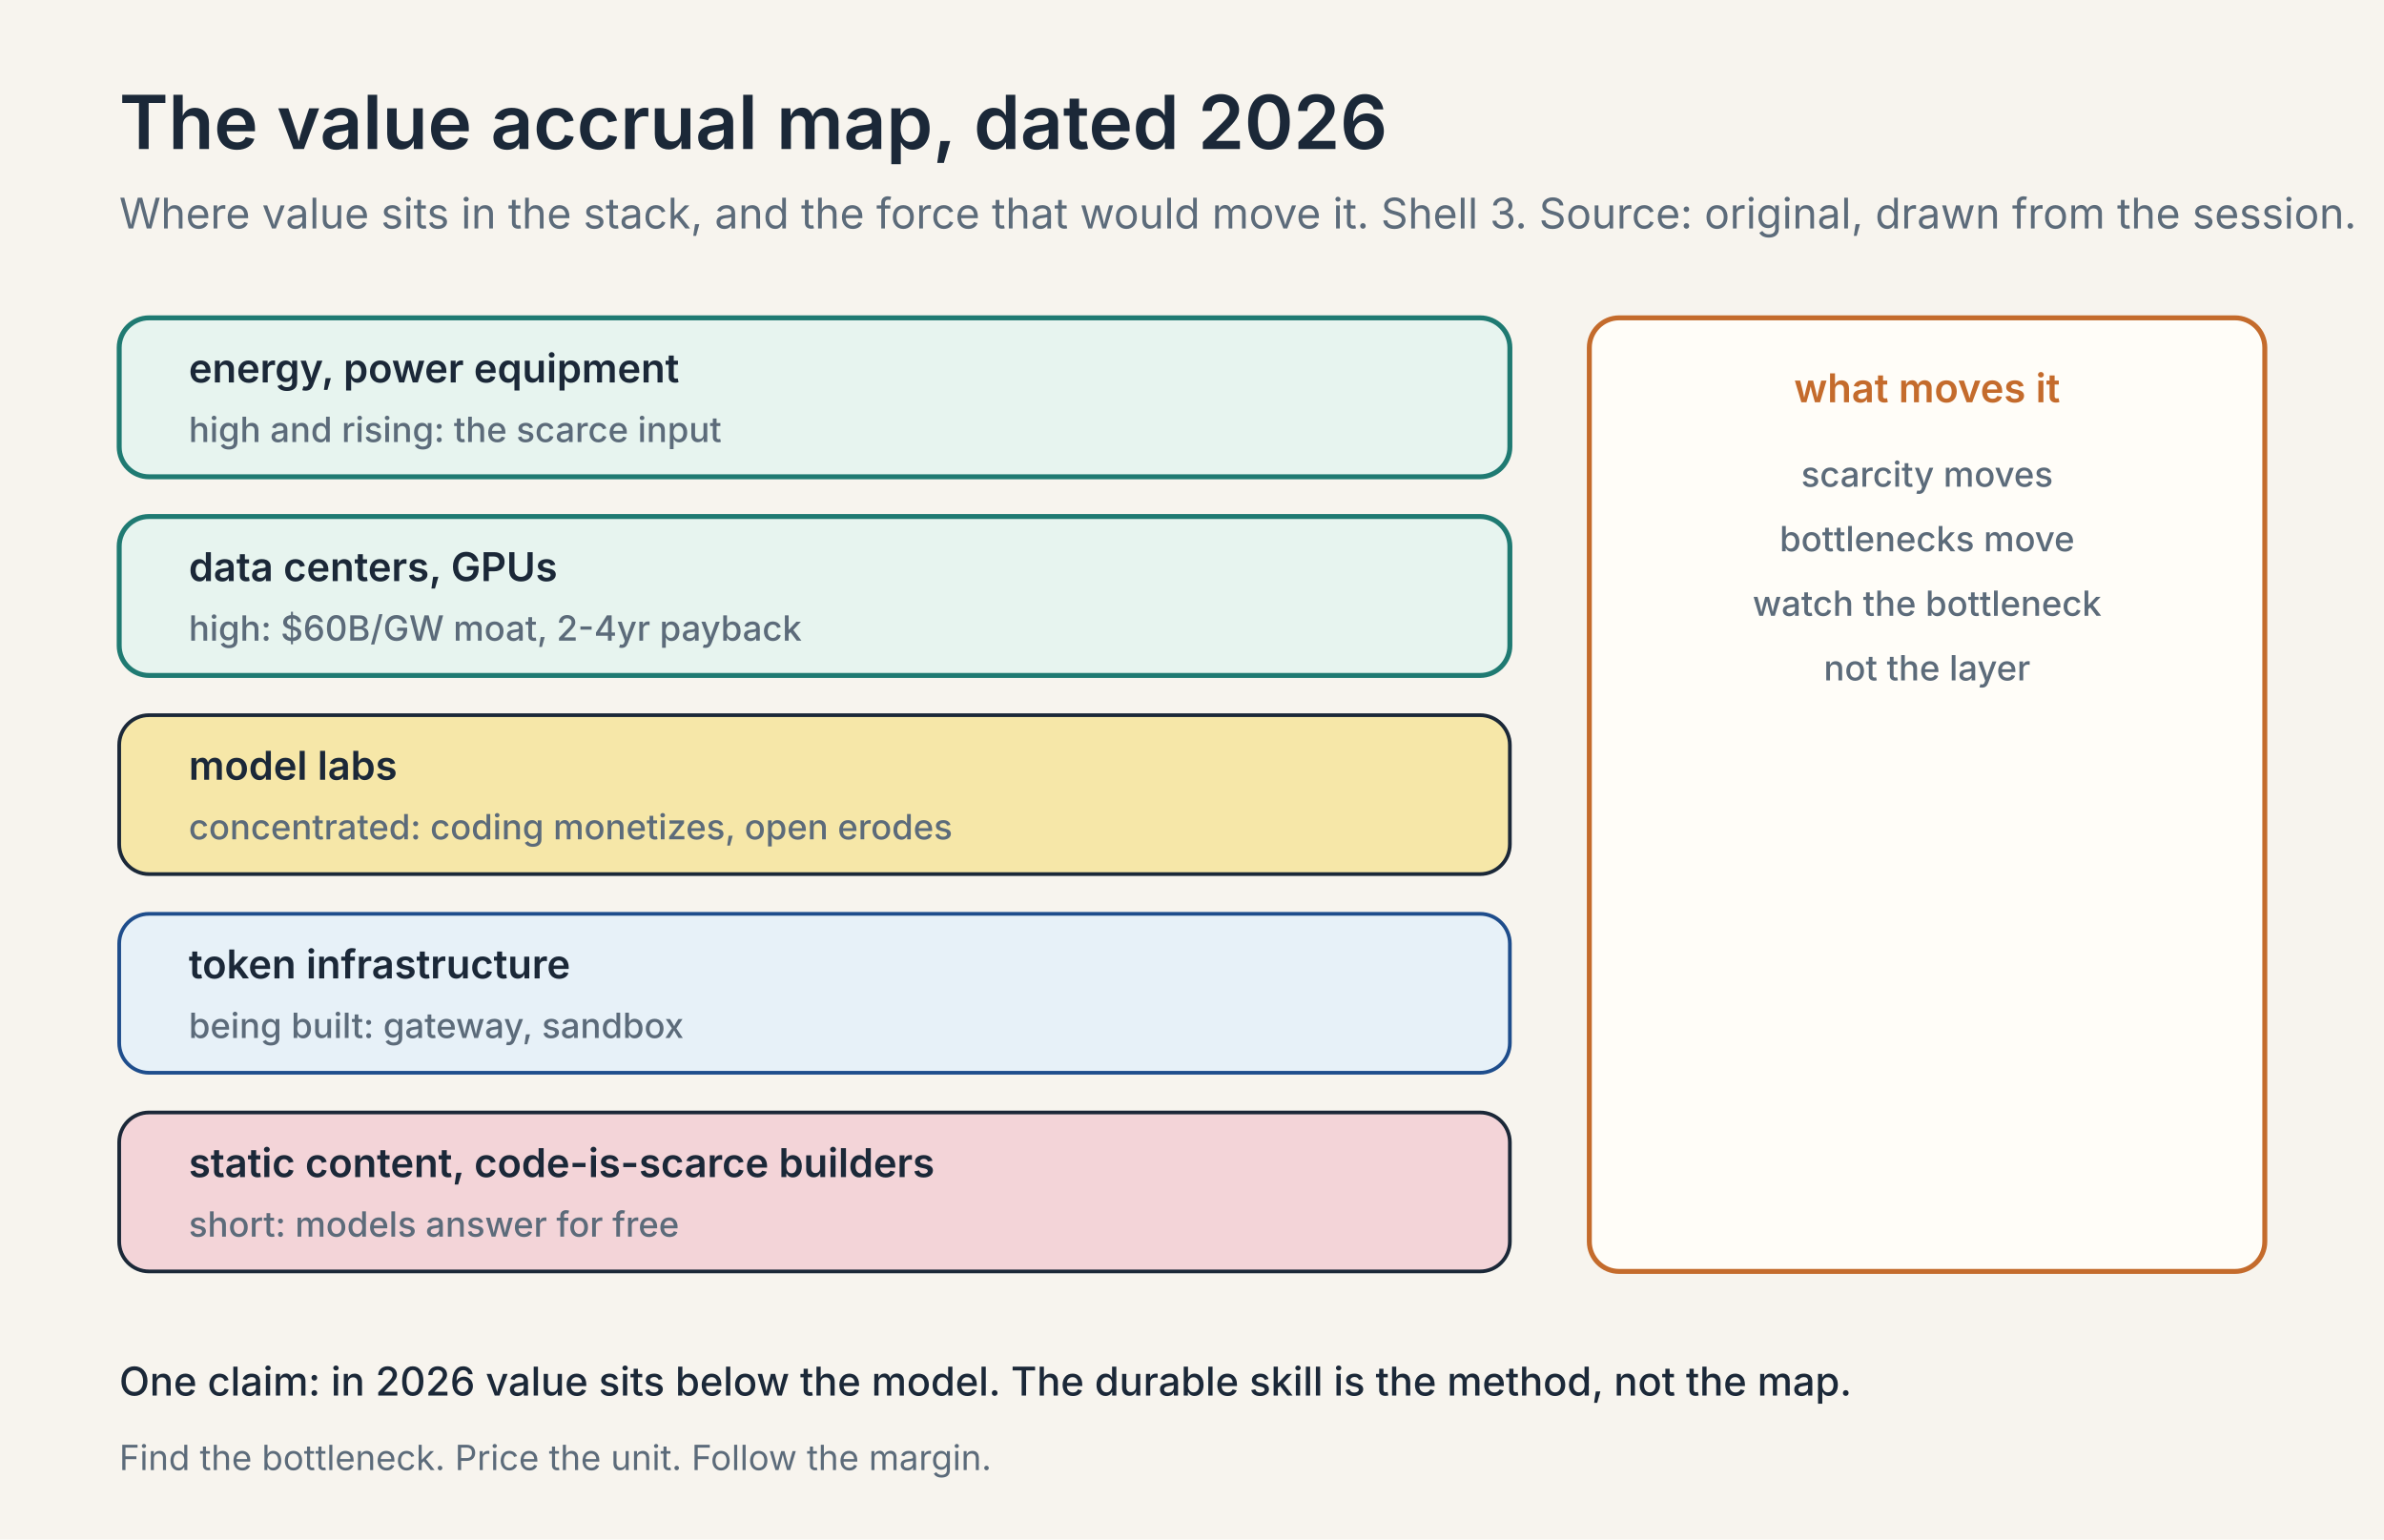
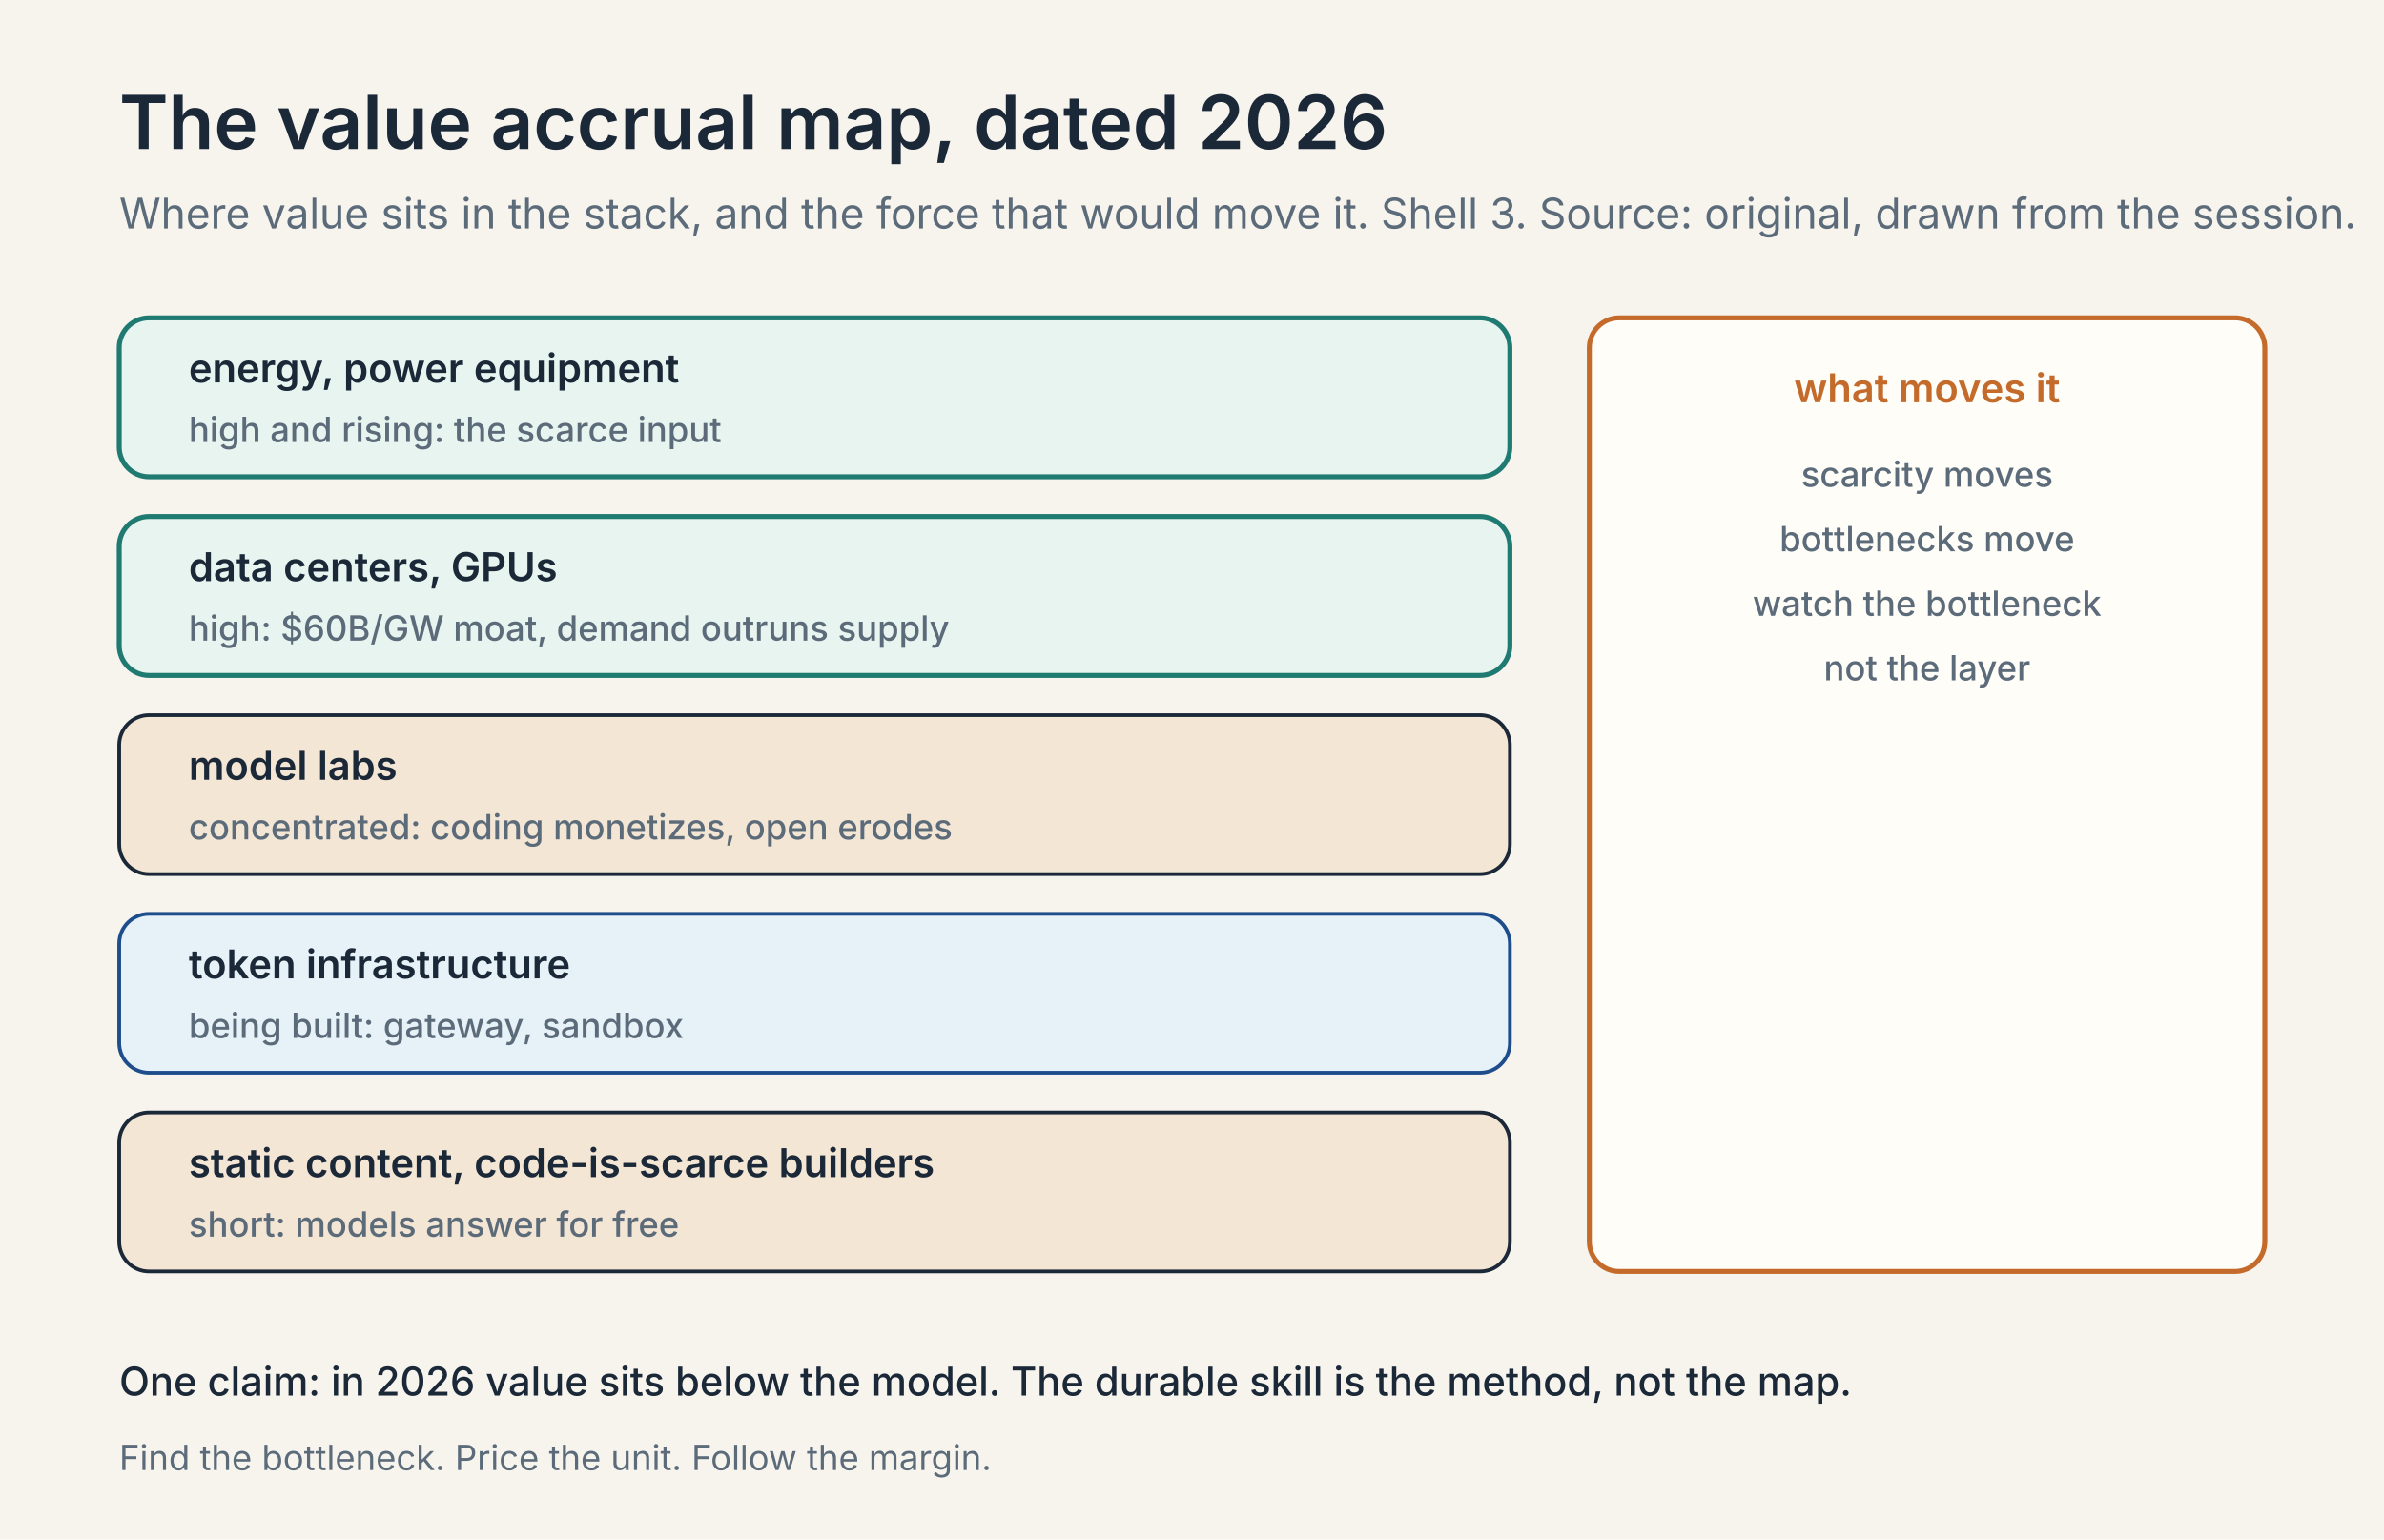
- <svg xmlns="http://www.w3.org/2000/svg" width="960" height="620" viewBox="0 0 960 620" font-family="Inter, 'Source Sans 3', sans-serif">
+ <svg xmlns="http://www.w3.org/2000/svg" width="960" height="620" viewBox="0 0 960 620" font-family="Anthropic Sans, Inter, 'Source Sans 3', 'IBM Plex Sans', sans-serif">
  <rect width="960" height="620" fill="#F7F4EE" />
  <text x="48" y="60" font-size="30" font-weight="600" fill="#1B2838">The value accrual map, dated 2026</text>
  <text x="48" y="92" font-size="17" fill="#5C6B7A">Where value sits in the stack, and the force that would move it. Shell 3. Source: original, drawn from the session.</text>
  <g font-size="14" font-weight="500">
    <rect x="48" y="128" width="560" height="64" rx="12" fill="#E7F4EF" stroke="#1F7A72" stroke-width="2" />
    <text x="76" y="154" fill="#1B2838" font-size="16" font-weight="600">energy, power equipment</text>
    <text x="76" y="178" fill="#5C6B7A">high and rising: the scarce input</text>
    <rect x="48" y="208" width="560" height="64" rx="12" fill="#E7F4EF" stroke="#1F7A72" stroke-width="2" />
    <text x="76" y="234" fill="#1B2838" font-size="16" font-weight="600">data centers, GPUs</text>
-     <text x="76" y="258" fill="#5C6B7A">high: $60B/GW moat, 2-4yr payback</text>
-     <rect x="48" y="288" width="560" height="64" rx="12" fill="#F6E7A8" stroke="#1B2838" stroke-width="1.5" />
+     <text x="76" y="258" fill="#5C6B7A">high: $60B/GW moat, demand outruns supply</text>
+     <rect x="48" y="288" width="560" height="64" rx="12" fill="#F4E6D4" stroke="#1B2838" stroke-width="1.5" />
    <text x="76" y="314" fill="#1B2838" font-size="16" font-weight="600">model labs</text>
    <text x="76" y="338" fill="#5C6B7A">concentrated: coding monetizes, open erodes</text>
    <rect x="48" y="368" width="560" height="64" rx="12" fill="#E7F1F8" stroke="#1E4D8C" stroke-width="1.5" />
    <text x="76" y="394" fill="#1B2838" font-size="16" font-weight="600">token infrastructure</text>
    <text x="76" y="418" fill="#5C6B7A">being built: gateway, sandbox</text>
-     <rect x="48" y="448" width="560" height="64" rx="12" fill="#F3D4D8" stroke="#1B2838" stroke-width="1.5" />
+     <rect x="48" y="448" width="560" height="64" rx="12" fill="#F4E6D4" stroke="#1B2838" stroke-width="1.5" />
    <text x="76" y="474" fill="#1B2838" font-size="16" font-weight="600">static content, code-is-scarce builders</text>
    <text x="76" y="498" fill="#5C6B7A">short: models answer for free</text>
    <rect x="640" y="128" width="272" height="384" rx="12" fill="#FFFDF8" stroke="#C46B2C" stroke-width="2" />
    <text x="776" y="162" text-anchor="middle" fill="#C46B2C" font-size="16" font-weight="600">what moves it</text>
    <text x="776" y="196" text-anchor="middle" fill="#5C6B7A" font-size="14">scarcity moves</text>
    <text x="776" y="222" text-anchor="middle" fill="#5C6B7A" font-size="14">bottlenecks move</text>
    <text x="776" y="248" text-anchor="middle" fill="#5C6B7A" font-size="14">watch the bottleneck</text>
    <text x="776" y="274" text-anchor="middle" fill="#5C6B7A" font-size="14">not the layer</text>
  </g>
  <text x="48" y="562" font-size="16" font-weight="500" fill="#1B2838">One claim: in 2026 value sits below the model. The durable skill is the method, not the map.</text>
  <text x="48" y="592" font-size="14" fill="#5C6B7A">Find the bottleneck. Price the unit. Follow the margin.</text>
</svg>
